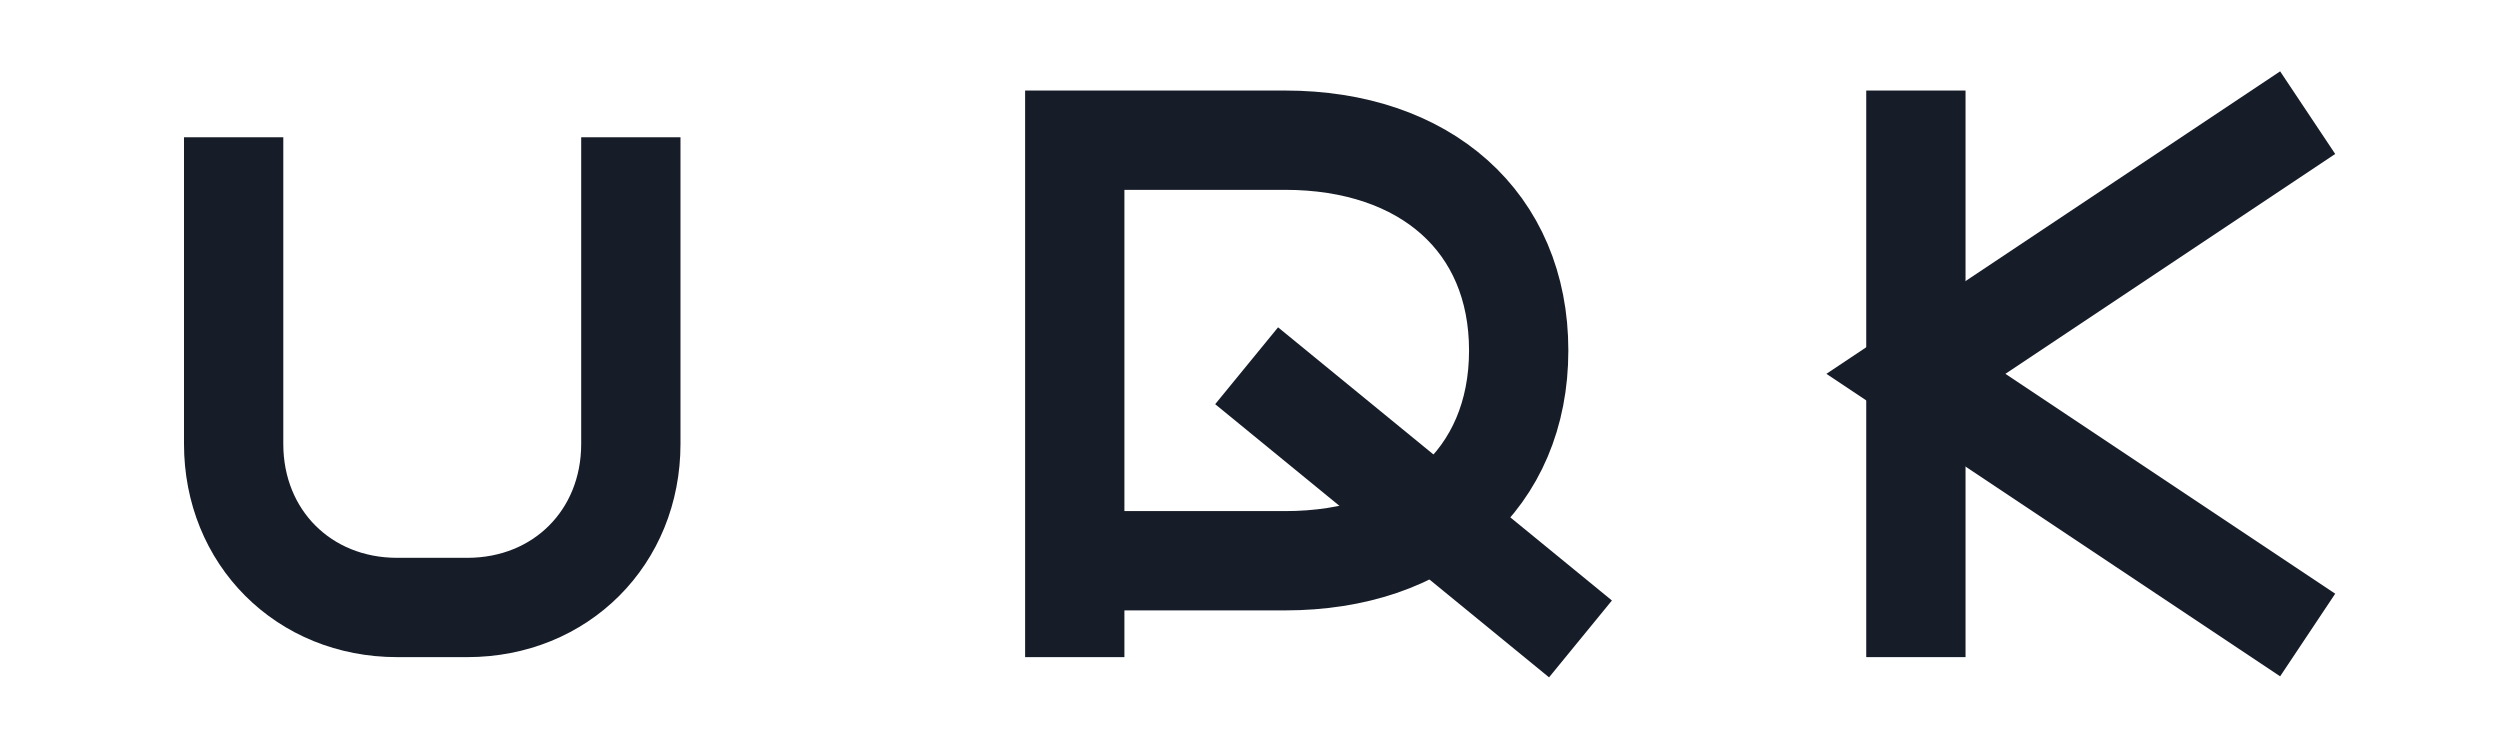
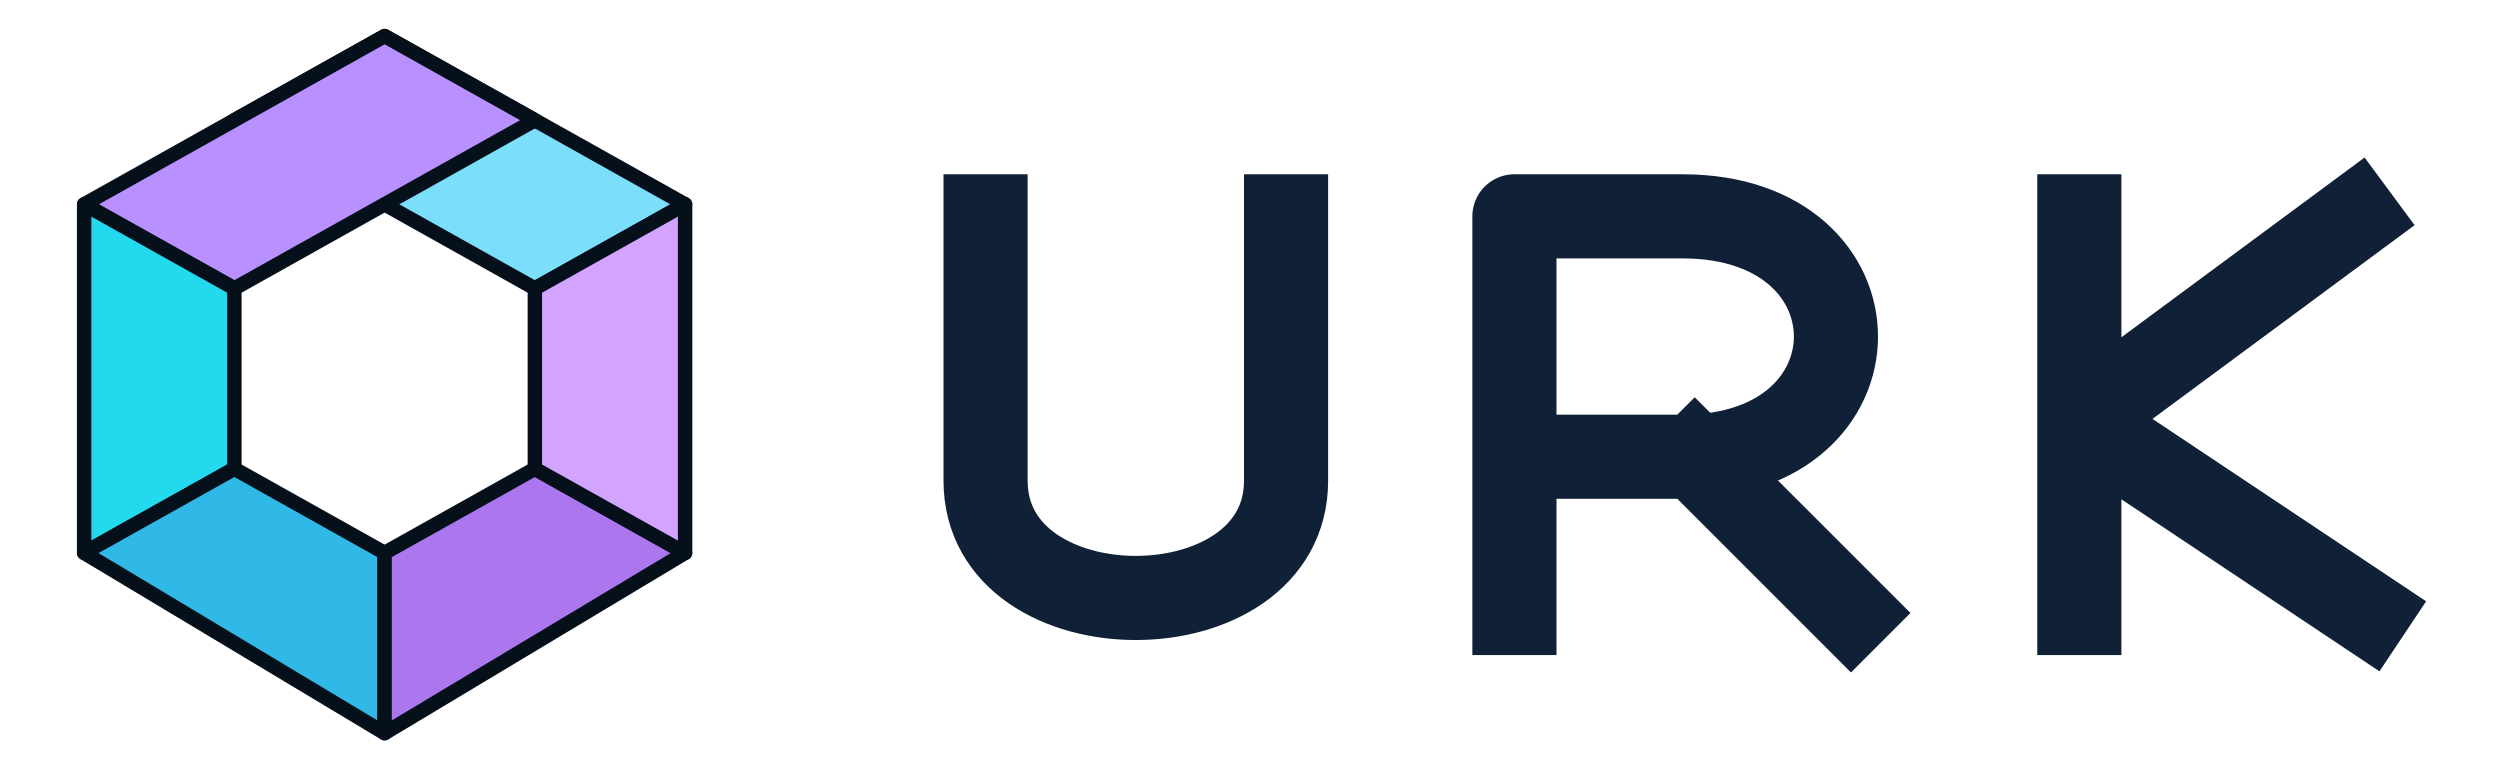
- <svg xmlns="http://www.w3.org/2000/svg" viewBox="0 0 214 64" fill="none">
-   <g stroke="#161C28" stroke-width="8.5" stroke-linecap="square" stroke-linejoin="miter">
-     <path d="M20 16v22c0 8 6 14 14 14h6c8 0 14-6 14-14V16" />
-     <path d="M92 52V12h18c12 0 20 7 20 18s-8 18-20 18H92" />
-     <path d="M110 34l22 18" />
-     <path d="M164 12v40" />
-     <path d="M194 12l-30 20 30 20" />
+ <svg xmlns="http://www.w3.org/2000/svg" viewBox="0 0 208 64" role="img" aria-label="URK">
+   <g stroke-linejoin="round" stroke="#06101b" stroke-width="1.2">
+     <path fill="#7bdffb" d="M32 3 57 17 44.5 24 19.5 10Z" />
+     <path fill="#b990ff" d="m32 3 12.5 7-25 14L7 17Z" />
+     <path fill="#23d9ee" d="m7 17 12.5 7v15L7 46Z" />
+     <path fill="#30b9e7" d="m7 46 12.5-7L32 46v15Z" />
+     <path fill="#ac76ef" d="m32 46 12.5-7L57 46 32 61Z" />
+     <path fill="#d2a4ff" d="M57 17v29l-12.5-7V24Z" />
+   </g>
+   <g fill="none" stroke="#102037" stroke-width="7" stroke-linecap="square" stroke-linejoin="round">
+     <path d="M82 18v22c0 13 25 13 25 0V18" />
+     <path d="M126 51V18h14c17 0 17 20 0 20h-14m15 0 13 13" />
+     <path d="M173 18v33m23-33-23 17 24 16" />
  </g>
</svg>
